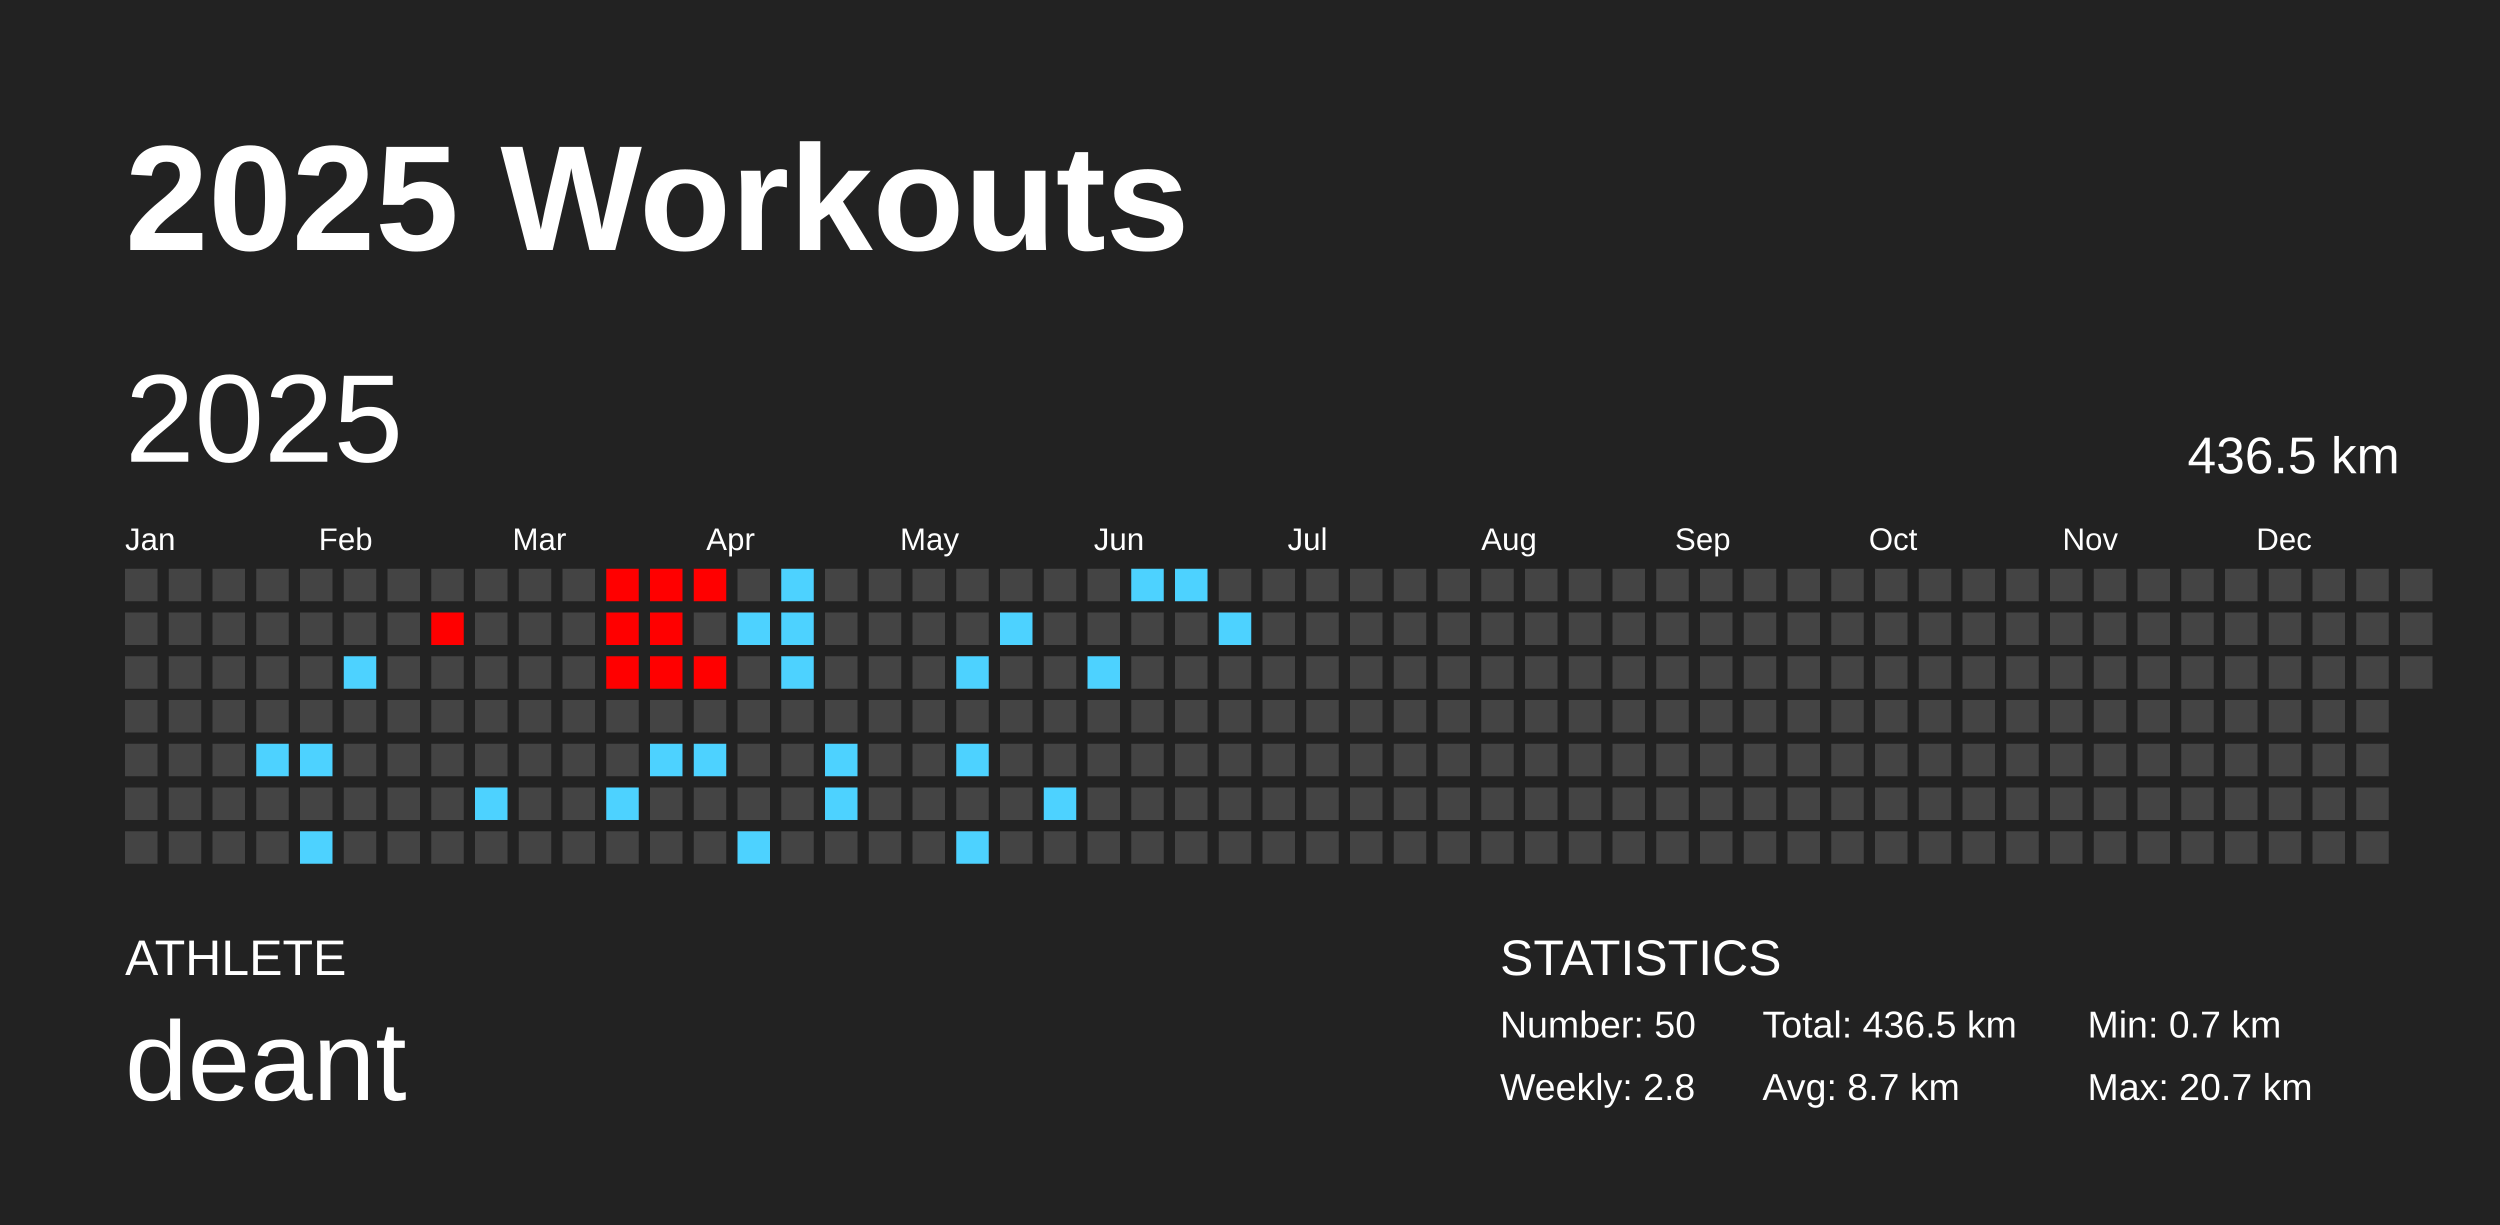
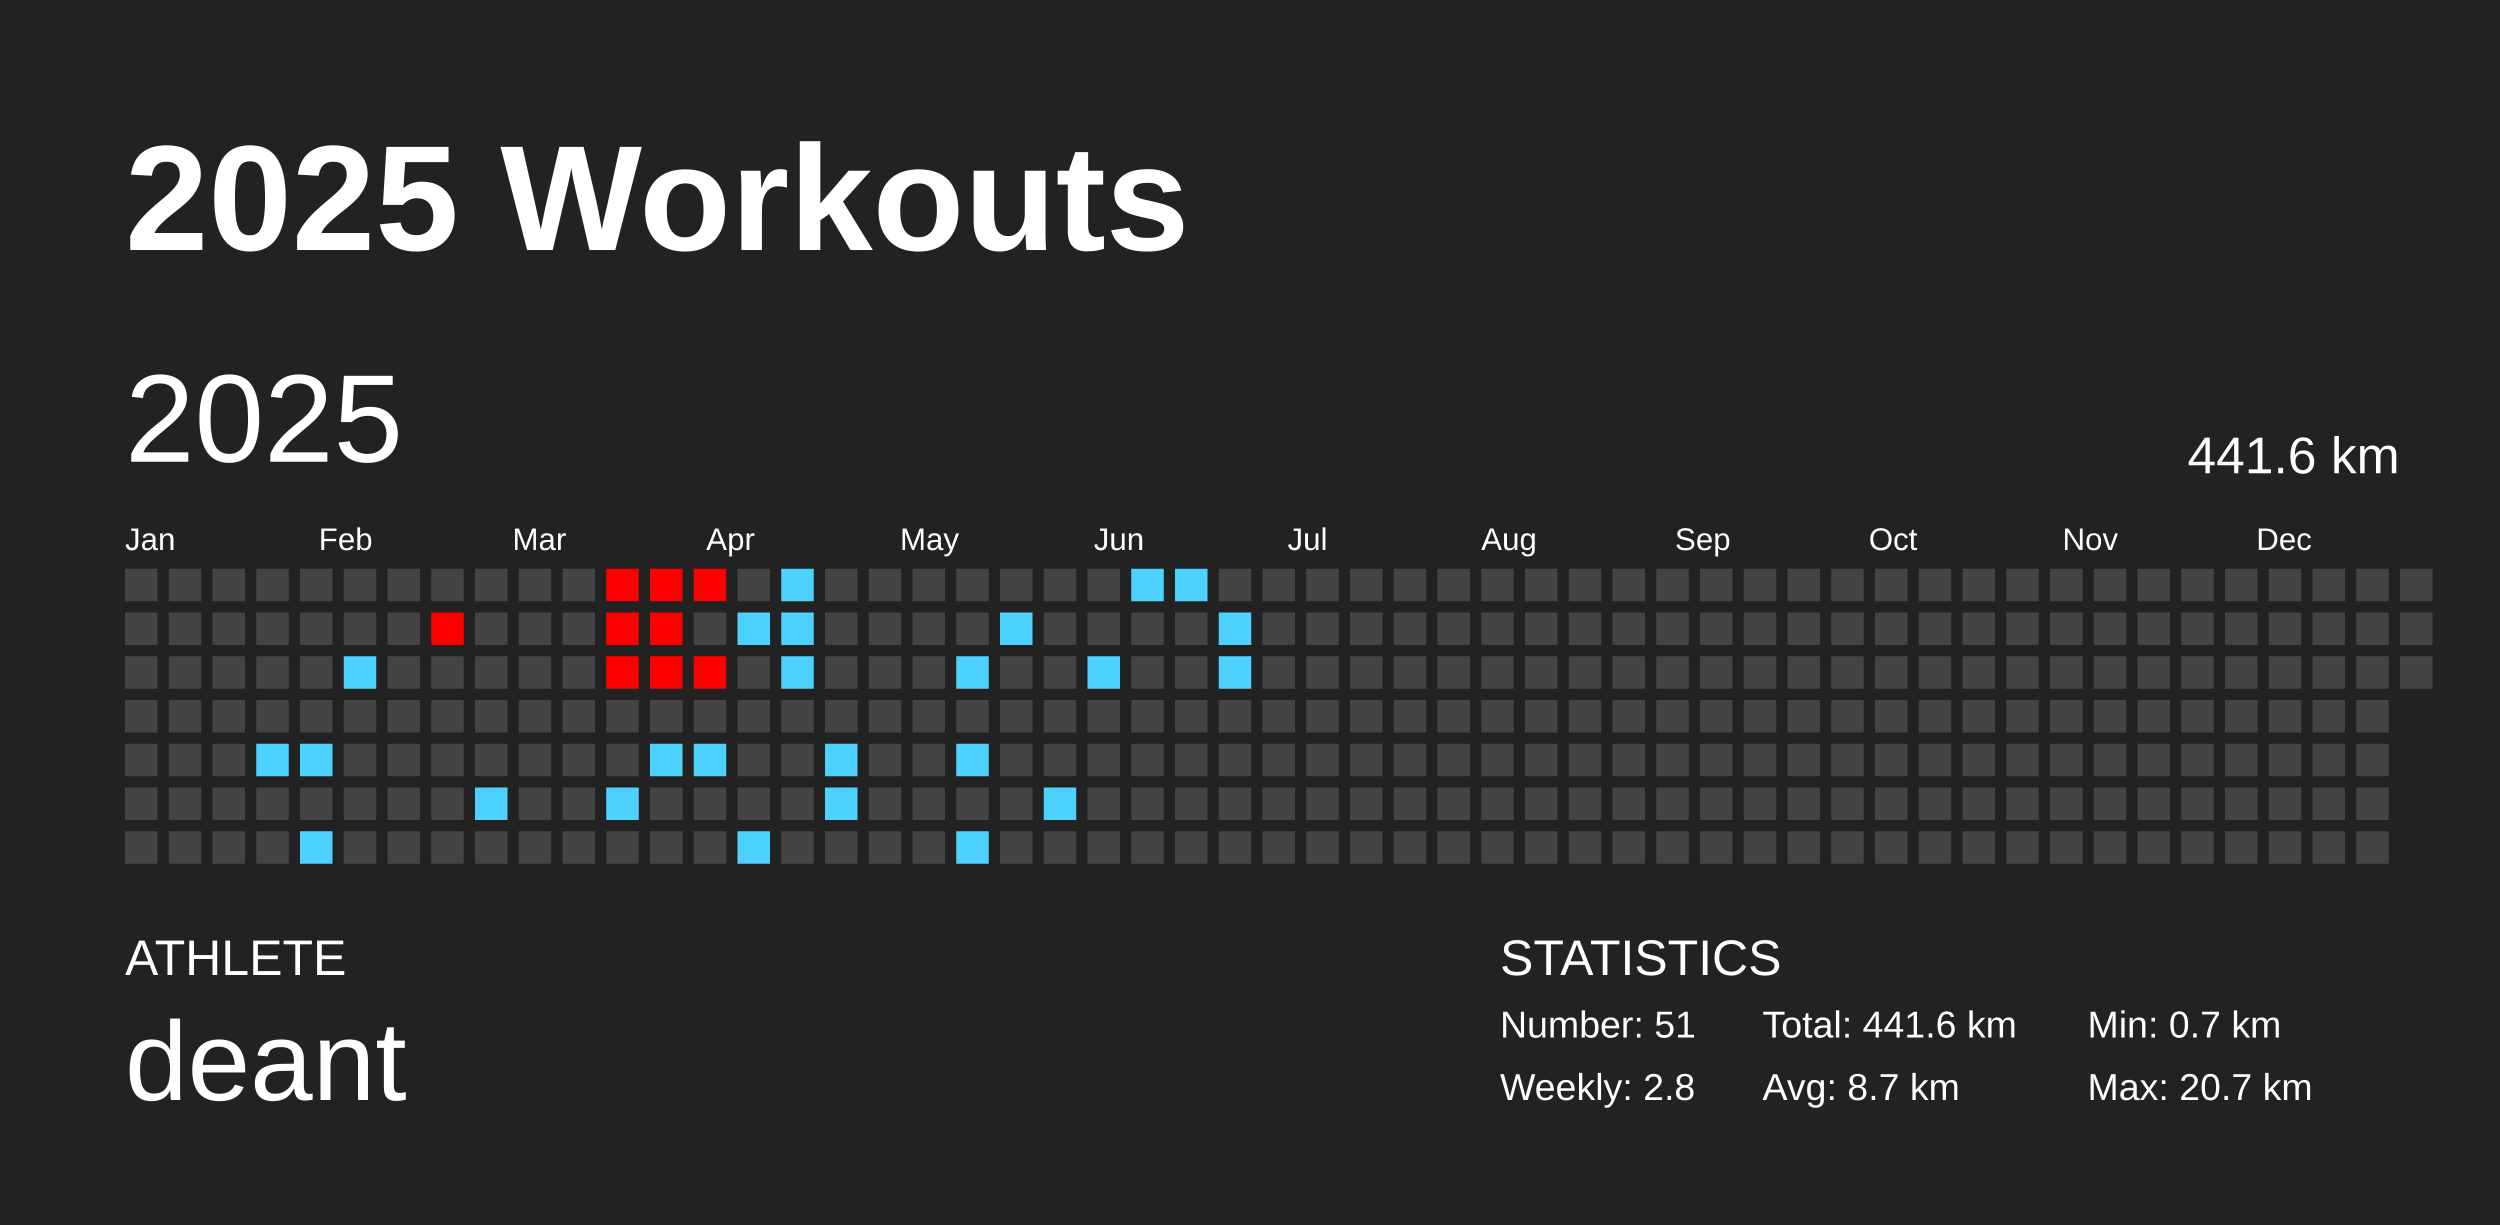
<svg xmlns="http://www.w3.org/2000/svg" baseProfile="full" height="98mm" version="1.1" viewBox="0,0,200,98" width="200mm">
  <defs />
  <rect fill="#222222" height="98" width="200" x="0" y="0" />
  <text fill="#FFFFFF" style="font-size:12px; font-family:Arial; font-weight:bold;" x="10" y="20">2025 Workouts</text>
  <text fill="#FFFFFF" style="font-size:4px; font-family:Arial" x="10" y="78">ATHLETE</text>
  <text fill="#FFFFFF" style="font-size:9px; font-family:Arial" x="10" y="88">deant</text>
  <text fill="#FFFFFF" style="font-size:4px; font-family:Arial" x="120" y="78">STATISTICS</text>
-   <text fill="#FFFFFF" style="font-size:3px; font-family:Arial" x="120" y="83">Number: 50</text>
+   <text fill="#FFFFFF" style="font-size:3px; font-family:Arial" x="120" y="83">Number: 51</text>
  <text fill="#FFFFFF" style="font-size:3px; font-family:Arial" x="120" y="88">Weekly: 2.8</text>
-   <text fill="#FFFFFF" style="font-size:3px; font-family:Arial" x="141" y="83">Total: 436.5 km</text>
+   <text fill="#FFFFFF" style="font-size:3px; font-family:Arial" x="141" y="83">Total: 441.6 km</text>
  <text fill="#FFFFFF" style="font-size:3px; font-family:Arial" x="141" y="88">Avg: 8.7 km</text>
  <text fill="#FFFFFF" style="font-size:3px; font-family:Arial" x="167" y="83">Min: 0.7 km</text>
  <text fill="#FFFFFF" style="font-size:3px; font-family:Arial" x="167" y="88">Max: 20.7 km</text>
  <text dominant-baseline="hanging" fill="#FFFFFF" style="font-size:10.0px; font-family:Arial;" x="10" y="30">2025</text>
-   <text dominant-baseline="hanging" fill="#FFFFFF" style="font-size:4.125px; font-family:Arial;" x="175" y="35">436.5 km</text>
+   <text dominant-baseline="hanging" fill="#FFFFFF" style="font-size:4.125px; font-family:Arial;" x="175" y="35">441.6 km</text>
  <text fill="#FFFFFF" style="font-size:2.5px; font-family:Arial" x="10.0" y="44">Jan</text>
  <text fill="#FFFFFF" style="font-size:2.5px; font-family:Arial" x="25.5" y="44">Feb</text>
  <text fill="#FFFFFF" style="font-size:2.5px; font-family:Arial" x="41.0" y="44">Mar</text>
  <text fill="#FFFFFF" style="font-size:2.5px; font-family:Arial" x="56.5" y="44">Apr</text>
  <text fill="#FFFFFF" style="font-size:2.5px; font-family:Arial" x="72.0" y="44">May</text>
  <text fill="#FFFFFF" style="font-size:2.5px; font-family:Arial" x="87.5" y="44">Jun</text>
  <text fill="#FFFFFF" style="font-size:2.5px; font-family:Arial" x="103.0" y="44">Jul</text>
  <text fill="#FFFFFF" style="font-size:2.5px; font-family:Arial" x="118.5" y="44">Aug</text>
  <text fill="#FFFFFF" style="font-size:2.5px; font-family:Arial" x="134.0" y="44">Sep</text>
  <text fill="#FFFFFF" style="font-size:2.5px; font-family:Arial" x="149.5" y="44">Oct</text>
  <text fill="#FFFFFF" style="font-size:2.5px; font-family:Arial" x="165.0" y="44">Nov</text>
  <text fill="#FFFFFF" style="font-size:2.5px; font-family:Arial" x="180.5" y="44">Dec</text>
  <rect fill="#444444" height="2.6" width="2.6" x="10.0" y="45.5" />
  <rect fill="#444444" height="2.6" width="2.6" x="10.0" y="49.0" />
  <rect fill="#444444" height="2.6" width="2.6" x="10.0" y="52.5" />
  <rect fill="#444444" height="2.6" width="2.6" x="10.0" y="56.0" />
  <rect fill="#444444" height="2.6" width="2.6" x="10.0" y="59.5" />
  <rect fill="#444444" height="2.6" width="2.6" x="10.0" y="63.0" />
  <rect fill="#444444" height="2.6" width="2.6" x="10.0" y="66.5" />
  <rect fill="#444444" height="2.6" width="2.6" x="13.5" y="45.5" />
  <rect fill="#444444" height="2.6" width="2.6" x="13.5" y="49.0" />
  <rect fill="#444444" height="2.6" width="2.6" x="13.5" y="52.5" />
  <rect fill="#444444" height="2.6" width="2.6" x="13.5" y="56.0" />
  <rect fill="#444444" height="2.6" width="2.6" x="13.5" y="59.5" />
  <rect fill="#444444" height="2.6" width="2.6" x="13.5" y="63.0" />
  <rect fill="#444444" height="2.6" width="2.6" x="13.5" y="66.5" />
  <rect fill="#444444" height="2.6" width="2.6" x="17.0" y="45.5" />
  <rect fill="#444444" height="2.6" width="2.6" x="17.0" y="49.0" />
  <rect fill="#444444" height="2.6" width="2.6" x="17.0" y="52.5" />
  <rect fill="#444444" height="2.6" width="2.6" x="17.0" y="56.0" />
  <rect fill="#444444" height="2.6" width="2.6" x="17.0" y="59.5" />
  <rect fill="#444444" height="2.6" width="2.6" x="17.0" y="63.0" />
  <rect fill="#444444" height="2.6" width="2.6" x="17.0" y="66.5" />
  <rect fill="#444444" height="2.6" width="2.6" x="20.5" y="45.5" />
  <rect fill="#444444" height="2.6" width="2.6" x="20.5" y="49.0" />
  <rect fill="#444444" height="2.6" width="2.6" x="20.5" y="52.5" />
  <rect fill="#444444" height="2.6" width="2.6" x="20.5" y="56.0" />
  <rect fill="#4dd2ff" height="2.6" width="2.6" x="20.5" y="59.5" />
  <rect fill="#444444" height="2.6" width="2.6" x="20.5" y="63.0" />
  <rect fill="#444444" height="2.6" width="2.6" x="20.5" y="66.5" />
  <rect fill="#444444" height="2.6" width="2.6" x="24.0" y="45.5" />
  <rect fill="#444444" height="2.6" width="2.6" x="24.0" y="49.0" />
  <rect fill="#444444" height="2.6" width="2.6" x="24.0" y="52.5" />
  <rect fill="#444444" height="2.6" width="2.6" x="24.0" y="56.0" />
  <rect fill="#4dd2ff" height="2.6" width="2.6" x="24.0" y="59.5" />
  <rect fill="#444444" height="2.6" width="2.6" x="24.0" y="63.0" />
  <rect fill="#4dd2ff" height="2.6" width="2.6" x="24.0" y="66.5" />
  <rect fill="#444444" height="2.6" width="2.6" x="27.5" y="45.5" />
  <rect fill="#444444" height="2.6" width="2.6" x="27.5" y="49.0" />
  <rect fill="#4dd2ff" height="2.6" width="2.6" x="27.5" y="52.5" />
  <rect fill="#444444" height="2.6" width="2.6" x="27.5" y="56.0" />
  <rect fill="#444444" height="2.6" width="2.6" x="27.5" y="59.5" />
  <rect fill="#444444" height="2.6" width="2.6" x="27.5" y="63.0" />
  <rect fill="#444444" height="2.6" width="2.6" x="27.5" y="66.5" />
  <rect fill="#444444" height="2.6" width="2.6" x="31.0" y="45.5" />
  <rect fill="#444444" height="2.6" width="2.6" x="31.0" y="49.0" />
  <rect fill="#444444" height="2.6" width="2.6" x="31.0" y="52.5" />
  <rect fill="#444444" height="2.6" width="2.6" x="31.0" y="56.0" />
  <rect fill="#444444" height="2.6" width="2.6" x="31.0" y="59.5" />
  <rect fill="#444444" height="2.6" width="2.6" x="31.0" y="63.0" />
  <rect fill="#444444" height="2.6" width="2.6" x="31.0" y="66.5" />
  <rect fill="#444444" height="2.6" width="2.6" x="34.5" y="45.5" />
  <rect fill="red" height="2.6" width="2.6" x="34.5" y="49.0" />
  <rect fill="#444444" height="2.6" width="2.6" x="34.5" y="52.5" />
  <rect fill="#444444" height="2.6" width="2.6" x="34.5" y="56.0" />
  <rect fill="#444444" height="2.6" width="2.6" x="34.5" y="59.5" />
  <rect fill="#444444" height="2.6" width="2.6" x="34.5" y="63.0" />
  <rect fill="#444444" height="2.6" width="2.6" x="34.5" y="66.5" />
  <rect fill="#444444" height="2.6" width="2.6" x="38.0" y="45.5" />
  <rect fill="#444444" height="2.6" width="2.6" x="38.0" y="49.0" />
  <rect fill="#444444" height="2.6" width="2.6" x="38.0" y="52.5" />
  <rect fill="#444444" height="2.6" width="2.6" x="38.0" y="56.0" />
  <rect fill="#444444" height="2.6" width="2.6" x="38.0" y="59.5" />
  <rect fill="#4dd2ff" height="2.6" width="2.6" x="38.0" y="63.0" />
  <rect fill="#444444" height="2.6" width="2.6" x="38.0" y="66.5" />
  <rect fill="#444444" height="2.6" width="2.6" x="41.5" y="45.5" />
  <rect fill="#444444" height="2.6" width="2.6" x="41.5" y="49.0" />
  <rect fill="#444444" height="2.6" width="2.6" x="41.5" y="52.5" />
  <rect fill="#444444" height="2.6" width="2.6" x="41.5" y="56.0" />
  <rect fill="#444444" height="2.6" width="2.6" x="41.5" y="59.5" />
  <rect fill="#444444" height="2.6" width="2.6" x="41.5" y="63.0" />
  <rect fill="#444444" height="2.6" width="2.6" x="41.5" y="66.5" />
  <rect fill="#444444" height="2.6" width="2.6" x="45.0" y="45.5" />
  <rect fill="#444444" height="2.6" width="2.6" x="45.0" y="49.0" />
  <rect fill="#444444" height="2.6" width="2.6" x="45.0" y="52.5" />
  <rect fill="#444444" height="2.6" width="2.6" x="45.0" y="56.0" />
  <rect fill="#444444" height="2.6" width="2.6" x="45.0" y="59.5" />
  <rect fill="#444444" height="2.6" width="2.6" x="45.0" y="63.0" />
  <rect fill="#444444" height="2.6" width="2.6" x="45.0" y="66.5" />
  <rect fill="red" height="2.6" width="2.6" x="48.5" y="45.5" />
  <rect fill="red" height="2.6" width="2.6" x="48.5" y="49.0" />
  <rect fill="red" height="2.6" width="2.6" x="48.5" y="52.5" />
  <rect fill="#444444" height="2.6" width="2.6" x="48.5" y="56.0" />
  <rect fill="#444444" height="2.6" width="2.6" x="48.5" y="59.5" />
  <rect fill="#4dd2ff" height="2.6" width="2.6" x="48.5" y="63.0" />
  <rect fill="#444444" height="2.6" width="2.6" x="48.5" y="66.5" />
  <rect fill="red" height="2.6" width="2.6" x="52.0" y="45.5" />
  <rect fill="red" height="2.6" width="2.6" x="52.0" y="49.0" />
  <rect fill="red" height="2.6" width="2.6" x="52.0" y="52.5" />
  <rect fill="#444444" height="2.6" width="2.6" x="52.0" y="56.0" />
  <rect fill="#4dd2ff" height="2.6" width="2.6" x="52.0" y="59.5" />
  <rect fill="#444444" height="2.6" width="2.6" x="52.0" y="63.0" />
  <rect fill="#444444" height="2.6" width="2.6" x="52.0" y="66.5" />
  <rect fill="red" height="2.6" width="2.6" x="55.5" y="45.5" />
  <rect fill="#444444" height="2.6" width="2.6" x="55.5" y="49.0" />
  <rect fill="red" height="2.6" width="2.6" x="55.5" y="52.5" />
  <rect fill="#444444" height="2.6" width="2.6" x="55.5" y="56.0" />
  <rect fill="#4dd2ff" height="2.6" width="2.6" x="55.5" y="59.5" />
  <rect fill="#444444" height="2.6" width="2.6" x="55.5" y="63.0" />
  <rect fill="#444444" height="2.6" width="2.6" x="55.5" y="66.5" />
  <rect fill="#444444" height="2.6" width="2.6" x="59.0" y="45.5" />
  <rect fill="#4dd2ff" height="2.6" width="2.6" x="59.0" y="49.0" />
  <rect fill="#444444" height="2.6" width="2.6" x="59.0" y="52.5" />
  <rect fill="#444444" height="2.6" width="2.6" x="59.0" y="56.0" />
  <rect fill="#444444" height="2.6" width="2.6" x="59.0" y="59.5" />
  <rect fill="#444444" height="2.6" width="2.6" x="59.0" y="63.0" />
  <rect fill="#4dd2ff" height="2.6" width="2.6" x="59.0" y="66.5" />
  <rect fill="#4dd2ff" height="2.6" width="2.6" x="62.5" y="45.5" />
  <rect fill="#4dd2ff" height="2.6" width="2.6" x="62.5" y="49.0" />
  <rect fill="#4dd2ff" height="2.6" width="2.6" x="62.5" y="52.5" />
  <rect fill="#444444" height="2.6" width="2.6" x="62.5" y="56.0" />
  <rect fill="#444444" height="2.6" width="2.6" x="62.5" y="59.5" />
  <rect fill="#444444" height="2.6" width="2.6" x="62.5" y="63.0" />
  <rect fill="#444444" height="2.6" width="2.6" x="62.5" y="66.5" />
  <rect fill="#444444" height="2.6" width="2.6" x="66.0" y="45.5" />
  <rect fill="#444444" height="2.6" width="2.6" x="66.0" y="49.0" />
  <rect fill="#444444" height="2.6" width="2.6" x="66.0" y="52.5" />
  <rect fill="#444444" height="2.6" width="2.6" x="66.0" y="56.0" />
  <rect fill="#4dd2ff" height="2.6" width="2.6" x="66.0" y="59.5" />
  <rect fill="#4dd2ff" height="2.6" width="2.6" x="66.0" y="63.0" />
  <rect fill="#444444" height="2.6" width="2.6" x="66.0" y="66.5" />
  <rect fill="#444444" height="2.6" width="2.6" x="69.5" y="45.5" />
  <rect fill="#444444" height="2.6" width="2.6" x="69.5" y="49.0" />
  <rect fill="#444444" height="2.6" width="2.6" x="69.5" y="52.5" />
  <rect fill="#444444" height="2.6" width="2.6" x="69.5" y="56.0" />
  <rect fill="#444444" height="2.6" width="2.6" x="69.5" y="59.5" />
  <rect fill="#444444" height="2.6" width="2.6" x="69.5" y="63.0" />
  <rect fill="#444444" height="2.6" width="2.6" x="69.5" y="66.5" />
  <rect fill="#444444" height="2.6" width="2.6" x="73.0" y="45.5" />
  <rect fill="#444444" height="2.6" width="2.6" x="73.0" y="49.0" />
  <rect fill="#444444" height="2.6" width="2.6" x="73.0" y="52.5" />
  <rect fill="#444444" height="2.6" width="2.6" x="73.0" y="56.0" />
  <rect fill="#444444" height="2.6" width="2.6" x="73.0" y="59.5" />
  <rect fill="#444444" height="2.6" width="2.6" x="73.0" y="63.0" />
  <rect fill="#444444" height="2.6" width="2.6" x="73.0" y="66.5" />
  <rect fill="#444444" height="2.6" width="2.6" x="76.5" y="45.5" />
  <rect fill="#444444" height="2.6" width="2.6" x="76.5" y="49.0" />
  <rect fill="#4dd2ff" height="2.6" width="2.6" x="76.5" y="52.5" />
  <rect fill="#444444" height="2.6" width="2.6" x="76.5" y="56.0" />
  <rect fill="#4dd2ff" height="2.6" width="2.6" x="76.5" y="59.5" />
  <rect fill="#444444" height="2.6" width="2.6" x="76.5" y="63.0" />
  <rect fill="#4dd2ff" height="2.6" width="2.6" x="76.5" y="66.5" />
  <rect fill="#444444" height="2.6" width="2.6" x="80.0" y="45.5" />
  <rect fill="#4dd2ff" height="2.6" width="2.6" x="80.0" y="49.0" />
  <rect fill="#444444" height="2.6" width="2.6" x="80.0" y="52.5" />
  <rect fill="#444444" height="2.6" width="2.6" x="80.0" y="56.0" />
  <rect fill="#444444" height="2.6" width="2.6" x="80.0" y="59.5" />
  <rect fill="#444444" height="2.6" width="2.6" x="80.0" y="63.0" />
  <rect fill="#444444" height="2.6" width="2.6" x="80.0" y="66.5" />
  <rect fill="#444444" height="2.6" width="2.6" x="83.5" y="45.5" />
  <rect fill="#444444" height="2.6" width="2.6" x="83.5" y="49.0" />
  <rect fill="#444444" height="2.6" width="2.6" x="83.5" y="52.5" />
  <rect fill="#444444" height="2.6" width="2.6" x="83.5" y="56.0" />
  <rect fill="#444444" height="2.6" width="2.6" x="83.5" y="59.5" />
  <rect fill="#4dd2ff" height="2.6" width="2.6" x="83.5" y="63.0" />
  <rect fill="#444444" height="2.6" width="2.6" x="83.5" y="66.5" />
  <rect fill="#444444" height="2.6" width="2.6" x="87.0" y="45.5" />
  <rect fill="#444444" height="2.6" width="2.6" x="87.0" y="49.0" />
  <rect fill="#4dd2ff" height="2.6" width="2.6" x="87.0" y="52.5" />
  <rect fill="#444444" height="2.6" width="2.6" x="87.0" y="56.0" />
  <rect fill="#444444" height="2.6" width="2.6" x="87.0" y="59.5" />
  <rect fill="#444444" height="2.6" width="2.6" x="87.0" y="63.0" />
  <rect fill="#444444" height="2.6" width="2.6" x="87.0" y="66.5" />
  <rect fill="#4dd2ff" height="2.6" width="2.6" x="90.5" y="45.5" />
  <rect fill="#444444" height="2.6" width="2.6" x="90.5" y="49.0" />
  <rect fill="#444444" height="2.6" width="2.6" x="90.5" y="52.5" />
  <rect fill="#444444" height="2.6" width="2.6" x="90.5" y="56.0" />
  <rect fill="#444444" height="2.6" width="2.6" x="90.5" y="59.5" />
  <rect fill="#444444" height="2.6" width="2.6" x="90.5" y="63.0" />
  <rect fill="#444444" height="2.6" width="2.6" x="90.5" y="66.5" />
  <rect fill="#4dd2ff" height="2.6" width="2.6" x="94.0" y="45.5" />
  <rect fill="#444444" height="2.6" width="2.6" x="94.0" y="49.0" />
  <rect fill="#444444" height="2.6" width="2.6" x="94.0" y="52.5" />
  <rect fill="#444444" height="2.6" width="2.6" x="94.0" y="56.0" />
  <rect fill="#444444" height="2.6" width="2.6" x="94.0" y="59.5" />
  <rect fill="#444444" height="2.6" width="2.6" x="94.0" y="63.0" />
  <rect fill="#444444" height="2.6" width="2.6" x="94.0" y="66.5" />
  <rect fill="#444444" height="2.6" width="2.6" x="97.5" y="45.5" />
  <rect fill="#4dd2ff" height="2.6" width="2.6" x="97.5" y="49.0" />
-   <rect fill="#444444" height="2.6" width="2.6" x="97.5" y="52.5" />
+   <rect fill="#4dd2ff" height="2.6" width="2.6" x="97.5" y="52.5" />
  <rect fill="#444444" height="2.6" width="2.6" x="97.5" y="56.0" />
  <rect fill="#444444" height="2.6" width="2.6" x="97.5" y="59.5" />
  <rect fill="#444444" height="2.6" width="2.6" x="97.5" y="63.0" />
  <rect fill="#444444" height="2.6" width="2.6" x="97.5" y="66.5" />
  <rect fill="#444444" height="2.6" width="2.6" x="101.0" y="45.5" />
  <rect fill="#444444" height="2.6" width="2.6" x="101.0" y="49.0" />
  <rect fill="#444444" height="2.6" width="2.6" x="101.0" y="52.5" />
  <rect fill="#444444" height="2.6" width="2.6" x="101.0" y="56.0" />
  <rect fill="#444444" height="2.6" width="2.6" x="101.0" y="59.5" />
  <rect fill="#444444" height="2.6" width="2.6" x="101.0" y="63.0" />
  <rect fill="#444444" height="2.6" width="2.6" x="101.0" y="66.5" />
  <rect fill="#444444" height="2.6" width="2.6" x="104.5" y="45.5" />
  <rect fill="#444444" height="2.6" width="2.6" x="104.5" y="49.0" />
  <rect fill="#444444" height="2.6" width="2.6" x="104.5" y="52.5" />
  <rect fill="#444444" height="2.6" width="2.6" x="104.5" y="56.0" />
  <rect fill="#444444" height="2.6" width="2.6" x="104.5" y="59.5" />
  <rect fill="#444444" height="2.6" width="2.6" x="104.5" y="63.0" />
  <rect fill="#444444" height="2.6" width="2.6" x="104.5" y="66.5" />
  <rect fill="#444444" height="2.6" width="2.6" x="108.0" y="45.5" />
  <rect fill="#444444" height="2.6" width="2.6" x="108.0" y="49.0" />
  <rect fill="#444444" height="2.6" width="2.6" x="108.0" y="52.5" />
  <rect fill="#444444" height="2.6" width="2.6" x="108.0" y="56.0" />
  <rect fill="#444444" height="2.6" width="2.6" x="108.0" y="59.5" />
  <rect fill="#444444" height="2.6" width="2.6" x="108.0" y="63.0" />
  <rect fill="#444444" height="2.6" width="2.6" x="108.0" y="66.5" />
  <rect fill="#444444" height="2.6" width="2.6" x="111.5" y="45.5" />
  <rect fill="#444444" height="2.6" width="2.6" x="111.5" y="49.0" />
  <rect fill="#444444" height="2.6" width="2.6" x="111.5" y="52.5" />
  <rect fill="#444444" height="2.6" width="2.6" x="111.5" y="56.0" />
  <rect fill="#444444" height="2.6" width="2.6" x="111.5" y="59.5" />
  <rect fill="#444444" height="2.6" width="2.6" x="111.5" y="63.0" />
  <rect fill="#444444" height="2.6" width="2.6" x="111.5" y="66.5" />
  <rect fill="#444444" height="2.6" width="2.6" x="115.0" y="45.5" />
  <rect fill="#444444" height="2.6" width="2.6" x="115.0" y="49.0" />
  <rect fill="#444444" height="2.6" width="2.6" x="115.0" y="52.5" />
  <rect fill="#444444" height="2.6" width="2.6" x="115.0" y="56.0" />
  <rect fill="#444444" height="2.6" width="2.6" x="115.0" y="59.5" />
  <rect fill="#444444" height="2.6" width="2.6" x="115.0" y="63.0" />
  <rect fill="#444444" height="2.6" width="2.6" x="115.0" y="66.5" />
  <rect fill="#444444" height="2.6" width="2.6" x="118.5" y="45.5" />
  <rect fill="#444444" height="2.6" width="2.6" x="118.5" y="49.0" />
  <rect fill="#444444" height="2.6" width="2.6" x="118.5" y="52.5" />
  <rect fill="#444444" height="2.6" width="2.6" x="118.5" y="56.0" />
  <rect fill="#444444" height="2.6" width="2.6" x="118.5" y="59.5" />
  <rect fill="#444444" height="2.6" width="2.6" x="118.5" y="63.0" />
  <rect fill="#444444" height="2.6" width="2.6" x="118.5" y="66.5" />
  <rect fill="#444444" height="2.6" width="2.6" x="122.0" y="45.5" />
  <rect fill="#444444" height="2.6" width="2.6" x="122.0" y="49.0" />
  <rect fill="#444444" height="2.6" width="2.6" x="122.0" y="52.5" />
  <rect fill="#444444" height="2.6" width="2.6" x="122.0" y="56.0" />
  <rect fill="#444444" height="2.6" width="2.6" x="122.0" y="59.5" />
  <rect fill="#444444" height="2.6" width="2.6" x="122.0" y="63.0" />
  <rect fill="#444444" height="2.6" width="2.6" x="122.0" y="66.5" />
  <rect fill="#444444" height="2.6" width="2.6" x="125.5" y="45.5" />
  <rect fill="#444444" height="2.6" width="2.6" x="125.5" y="49.0" />
  <rect fill="#444444" height="2.6" width="2.6" x="125.5" y="52.5" />
  <rect fill="#444444" height="2.6" width="2.6" x="125.5" y="56.0" />
  <rect fill="#444444" height="2.6" width="2.6" x="125.5" y="59.5" />
  <rect fill="#444444" height="2.6" width="2.6" x="125.5" y="63.0" />
  <rect fill="#444444" height="2.6" width="2.6" x="125.5" y="66.5" />
  <rect fill="#444444" height="2.6" width="2.6" x="129.0" y="45.5" />
  <rect fill="#444444" height="2.6" width="2.6" x="129.0" y="49.0" />
  <rect fill="#444444" height="2.6" width="2.6" x="129.0" y="52.5" />
  <rect fill="#444444" height="2.6" width="2.6" x="129.0" y="56.0" />
  <rect fill="#444444" height="2.6" width="2.6" x="129.0" y="59.5" />
  <rect fill="#444444" height="2.6" width="2.6" x="129.0" y="63.0" />
  <rect fill="#444444" height="2.6" width="2.6" x="129.0" y="66.5" />
  <rect fill="#444444" height="2.6" width="2.6" x="132.5" y="45.5" />
  <rect fill="#444444" height="2.6" width="2.6" x="132.5" y="49.0" />
  <rect fill="#444444" height="2.6" width="2.6" x="132.5" y="52.5" />
  <rect fill="#444444" height="2.6" width="2.6" x="132.5" y="56.0" />
  <rect fill="#444444" height="2.6" width="2.6" x="132.5" y="59.5" />
  <rect fill="#444444" height="2.6" width="2.6" x="132.5" y="63.0" />
  <rect fill="#444444" height="2.6" width="2.6" x="132.5" y="66.5" />
  <rect fill="#444444" height="2.6" width="2.6" x="136.0" y="45.5" />
  <rect fill="#444444" height="2.6" width="2.6" x="136.0" y="49.0" />
  <rect fill="#444444" height="2.6" width="2.6" x="136.0" y="52.5" />
  <rect fill="#444444" height="2.6" width="2.6" x="136.0" y="56.0" />
  <rect fill="#444444" height="2.6" width="2.6" x="136.0" y="59.5" />
  <rect fill="#444444" height="2.6" width="2.6" x="136.0" y="63.0" />
  <rect fill="#444444" height="2.6" width="2.6" x="136.0" y="66.5" />
  <rect fill="#444444" height="2.6" width="2.6" x="139.5" y="45.5" />
  <rect fill="#444444" height="2.6" width="2.6" x="139.5" y="49.0" />
  <rect fill="#444444" height="2.6" width="2.6" x="139.5" y="52.5" />
  <rect fill="#444444" height="2.6" width="2.6" x="139.5" y="56.0" />
  <rect fill="#444444" height="2.6" width="2.6" x="139.5" y="59.5" />
  <rect fill="#444444" height="2.6" width="2.6" x="139.5" y="63.0" />
  <rect fill="#444444" height="2.6" width="2.6" x="139.5" y="66.5" />
  <rect fill="#444444" height="2.6" width="2.6" x="143.0" y="45.5" />
  <rect fill="#444444" height="2.6" width="2.6" x="143.0" y="49.0" />
  <rect fill="#444444" height="2.6" width="2.6" x="143.0" y="52.5" />
  <rect fill="#444444" height="2.6" width="2.6" x="143.0" y="56.0" />
  <rect fill="#444444" height="2.6" width="2.6" x="143.0" y="59.5" />
  <rect fill="#444444" height="2.6" width="2.6" x="143.0" y="63.0" />
  <rect fill="#444444" height="2.6" width="2.6" x="143.0" y="66.5" />
  <rect fill="#444444" height="2.6" width="2.6" x="146.5" y="45.5" />
  <rect fill="#444444" height="2.6" width="2.6" x="146.5" y="49.0" />
  <rect fill="#444444" height="2.6" width="2.6" x="146.5" y="52.5" />
  <rect fill="#444444" height="2.6" width="2.6" x="146.5" y="56.0" />
  <rect fill="#444444" height="2.6" width="2.6" x="146.5" y="59.5" />
  <rect fill="#444444" height="2.6" width="2.6" x="146.5" y="63.0" />
  <rect fill="#444444" height="2.6" width="2.6" x="146.5" y="66.5" />
  <rect fill="#444444" height="2.6" width="2.6" x="150.0" y="45.5" />
  <rect fill="#444444" height="2.6" width="2.6" x="150.0" y="49.0" />
  <rect fill="#444444" height="2.6" width="2.6" x="150.0" y="52.5" />
  <rect fill="#444444" height="2.6" width="2.6" x="150.0" y="56.0" />
  <rect fill="#444444" height="2.6" width="2.6" x="150.0" y="59.5" />
  <rect fill="#444444" height="2.6" width="2.6" x="150.0" y="63.0" />
  <rect fill="#444444" height="2.6" width="2.6" x="150.0" y="66.5" />
  <rect fill="#444444" height="2.6" width="2.6" x="153.5" y="45.5" />
  <rect fill="#444444" height="2.6" width="2.6" x="153.5" y="49.0" />
  <rect fill="#444444" height="2.6" width="2.6" x="153.5" y="52.5" />
  <rect fill="#444444" height="2.6" width="2.6" x="153.5" y="56.0" />
  <rect fill="#444444" height="2.6" width="2.6" x="153.5" y="59.5" />
  <rect fill="#444444" height="2.6" width="2.6" x="153.5" y="63.0" />
  <rect fill="#444444" height="2.6" width="2.6" x="153.5" y="66.5" />
  <rect fill="#444444" height="2.6" width="2.6" x="157.0" y="45.5" />
  <rect fill="#444444" height="2.6" width="2.6" x="157.0" y="49.0" />
  <rect fill="#444444" height="2.6" width="2.6" x="157.0" y="52.5" />
  <rect fill="#444444" height="2.6" width="2.6" x="157.0" y="56.0" />
  <rect fill="#444444" height="2.6" width="2.6" x="157.0" y="59.5" />
  <rect fill="#444444" height="2.6" width="2.6" x="157.0" y="63.0" />
  <rect fill="#444444" height="2.6" width="2.6" x="157.0" y="66.5" />
  <rect fill="#444444" height="2.6" width="2.6" x="160.5" y="45.5" />
  <rect fill="#444444" height="2.6" width="2.6" x="160.5" y="49.0" />
  <rect fill="#444444" height="2.6" width="2.6" x="160.5" y="52.5" />
  <rect fill="#444444" height="2.6" width="2.6" x="160.5" y="56.0" />
  <rect fill="#444444" height="2.6" width="2.6" x="160.5" y="59.5" />
  <rect fill="#444444" height="2.6" width="2.6" x="160.5" y="63.0" />
  <rect fill="#444444" height="2.6" width="2.6" x="160.5" y="66.5" />
  <rect fill="#444444" height="2.6" width="2.6" x="164.0" y="45.5" />
  <rect fill="#444444" height="2.6" width="2.6" x="164.0" y="49.0" />
  <rect fill="#444444" height="2.6" width="2.6" x="164.0" y="52.5" />
  <rect fill="#444444" height="2.6" width="2.6" x="164.0" y="56.0" />
  <rect fill="#444444" height="2.6" width="2.6" x="164.0" y="59.5" />
  <rect fill="#444444" height="2.6" width="2.6" x="164.0" y="63.0" />
  <rect fill="#444444" height="2.6" width="2.6" x="164.0" y="66.5" />
  <rect fill="#444444" height="2.6" width="2.6" x="167.5" y="45.5" />
  <rect fill="#444444" height="2.6" width="2.6" x="167.5" y="49.0" />
  <rect fill="#444444" height="2.6" width="2.6" x="167.5" y="52.5" />
  <rect fill="#444444" height="2.6" width="2.6" x="167.5" y="56.0" />
  <rect fill="#444444" height="2.6" width="2.6" x="167.5" y="59.5" />
  <rect fill="#444444" height="2.6" width="2.6" x="167.5" y="63.0" />
  <rect fill="#444444" height="2.6" width="2.6" x="167.5" y="66.5" />
  <rect fill="#444444" height="2.6" width="2.6" x="171.0" y="45.5" />
  <rect fill="#444444" height="2.6" width="2.6" x="171.0" y="49.0" />
  <rect fill="#444444" height="2.6" width="2.6" x="171.0" y="52.5" />
  <rect fill="#444444" height="2.6" width="2.6" x="171.0" y="56.0" />
  <rect fill="#444444" height="2.6" width="2.6" x="171.0" y="59.5" />
  <rect fill="#444444" height="2.6" width="2.6" x="171.0" y="63.0" />
  <rect fill="#444444" height="2.6" width="2.6" x="171.0" y="66.5" />
  <rect fill="#444444" height="2.6" width="2.6" x="174.5" y="45.5" />
  <rect fill="#444444" height="2.6" width="2.6" x="174.5" y="49.0" />
  <rect fill="#444444" height="2.6" width="2.6" x="174.5" y="52.5" />
  <rect fill="#444444" height="2.6" width="2.6" x="174.5" y="56.0" />
  <rect fill="#444444" height="2.6" width="2.6" x="174.5" y="59.5" />
  <rect fill="#444444" height="2.6" width="2.6" x="174.5" y="63.0" />
  <rect fill="#444444" height="2.6" width="2.6" x="174.5" y="66.5" />
  <rect fill="#444444" height="2.6" width="2.6" x="178.0" y="45.5" />
  <rect fill="#444444" height="2.6" width="2.6" x="178.0" y="49.0" />
  <rect fill="#444444" height="2.6" width="2.6" x="178.0" y="52.5" />
  <rect fill="#444444" height="2.6" width="2.6" x="178.0" y="56.0" />
  <rect fill="#444444" height="2.6" width="2.6" x="178.0" y="59.5" />
  <rect fill="#444444" height="2.6" width="2.6" x="178.0" y="63.0" />
  <rect fill="#444444" height="2.6" width="2.6" x="178.0" y="66.5" />
  <rect fill="#444444" height="2.6" width="2.6" x="181.5" y="45.5" />
  <rect fill="#444444" height="2.6" width="2.6" x="181.5" y="49.0" />
  <rect fill="#444444" height="2.6" width="2.6" x="181.5" y="52.5" />
  <rect fill="#444444" height="2.6" width="2.6" x="181.5" y="56.0" />
  <rect fill="#444444" height="2.6" width="2.6" x="181.5" y="59.5" />
  <rect fill="#444444" height="2.6" width="2.6" x="181.5" y="63.0" />
  <rect fill="#444444" height="2.6" width="2.6" x="181.5" y="66.5" />
  <rect fill="#444444" height="2.6" width="2.6" x="185.0" y="45.5" />
  <rect fill="#444444" height="2.6" width="2.6" x="185.0" y="49.0" />
  <rect fill="#444444" height="2.6" width="2.6" x="185.0" y="52.5" />
  <rect fill="#444444" height="2.6" width="2.6" x="185.0" y="56.0" />
  <rect fill="#444444" height="2.6" width="2.6" x="185.0" y="59.5" />
  <rect fill="#444444" height="2.6" width="2.6" x="185.0" y="63.0" />
  <rect fill="#444444" height="2.6" width="2.6" x="185.0" y="66.5" />
  <rect fill="#444444" height="2.6" width="2.6" x="188.5" y="45.5" />
  <rect fill="#444444" height="2.6" width="2.6" x="188.5" y="49.0" />
  <rect fill="#444444" height="2.6" width="2.6" x="188.5" y="52.5" />
  <rect fill="#444444" height="2.6" width="2.6" x="188.5" y="56.0" />
  <rect fill="#444444" height="2.6" width="2.6" x="188.5" y="59.5" />
  <rect fill="#444444" height="2.6" width="2.6" x="188.5" y="63.0" />
  <rect fill="#444444" height="2.6" width="2.6" x="188.5" y="66.5" />
  <rect fill="#444444" height="2.6" width="2.6" x="192.0" y="45.5" />
  <rect fill="#444444" height="2.6" width="2.6" x="192.0" y="49.0" />
  <rect fill="#444444" height="2.6" width="2.6" x="192.0" y="52.5" />
</svg>
